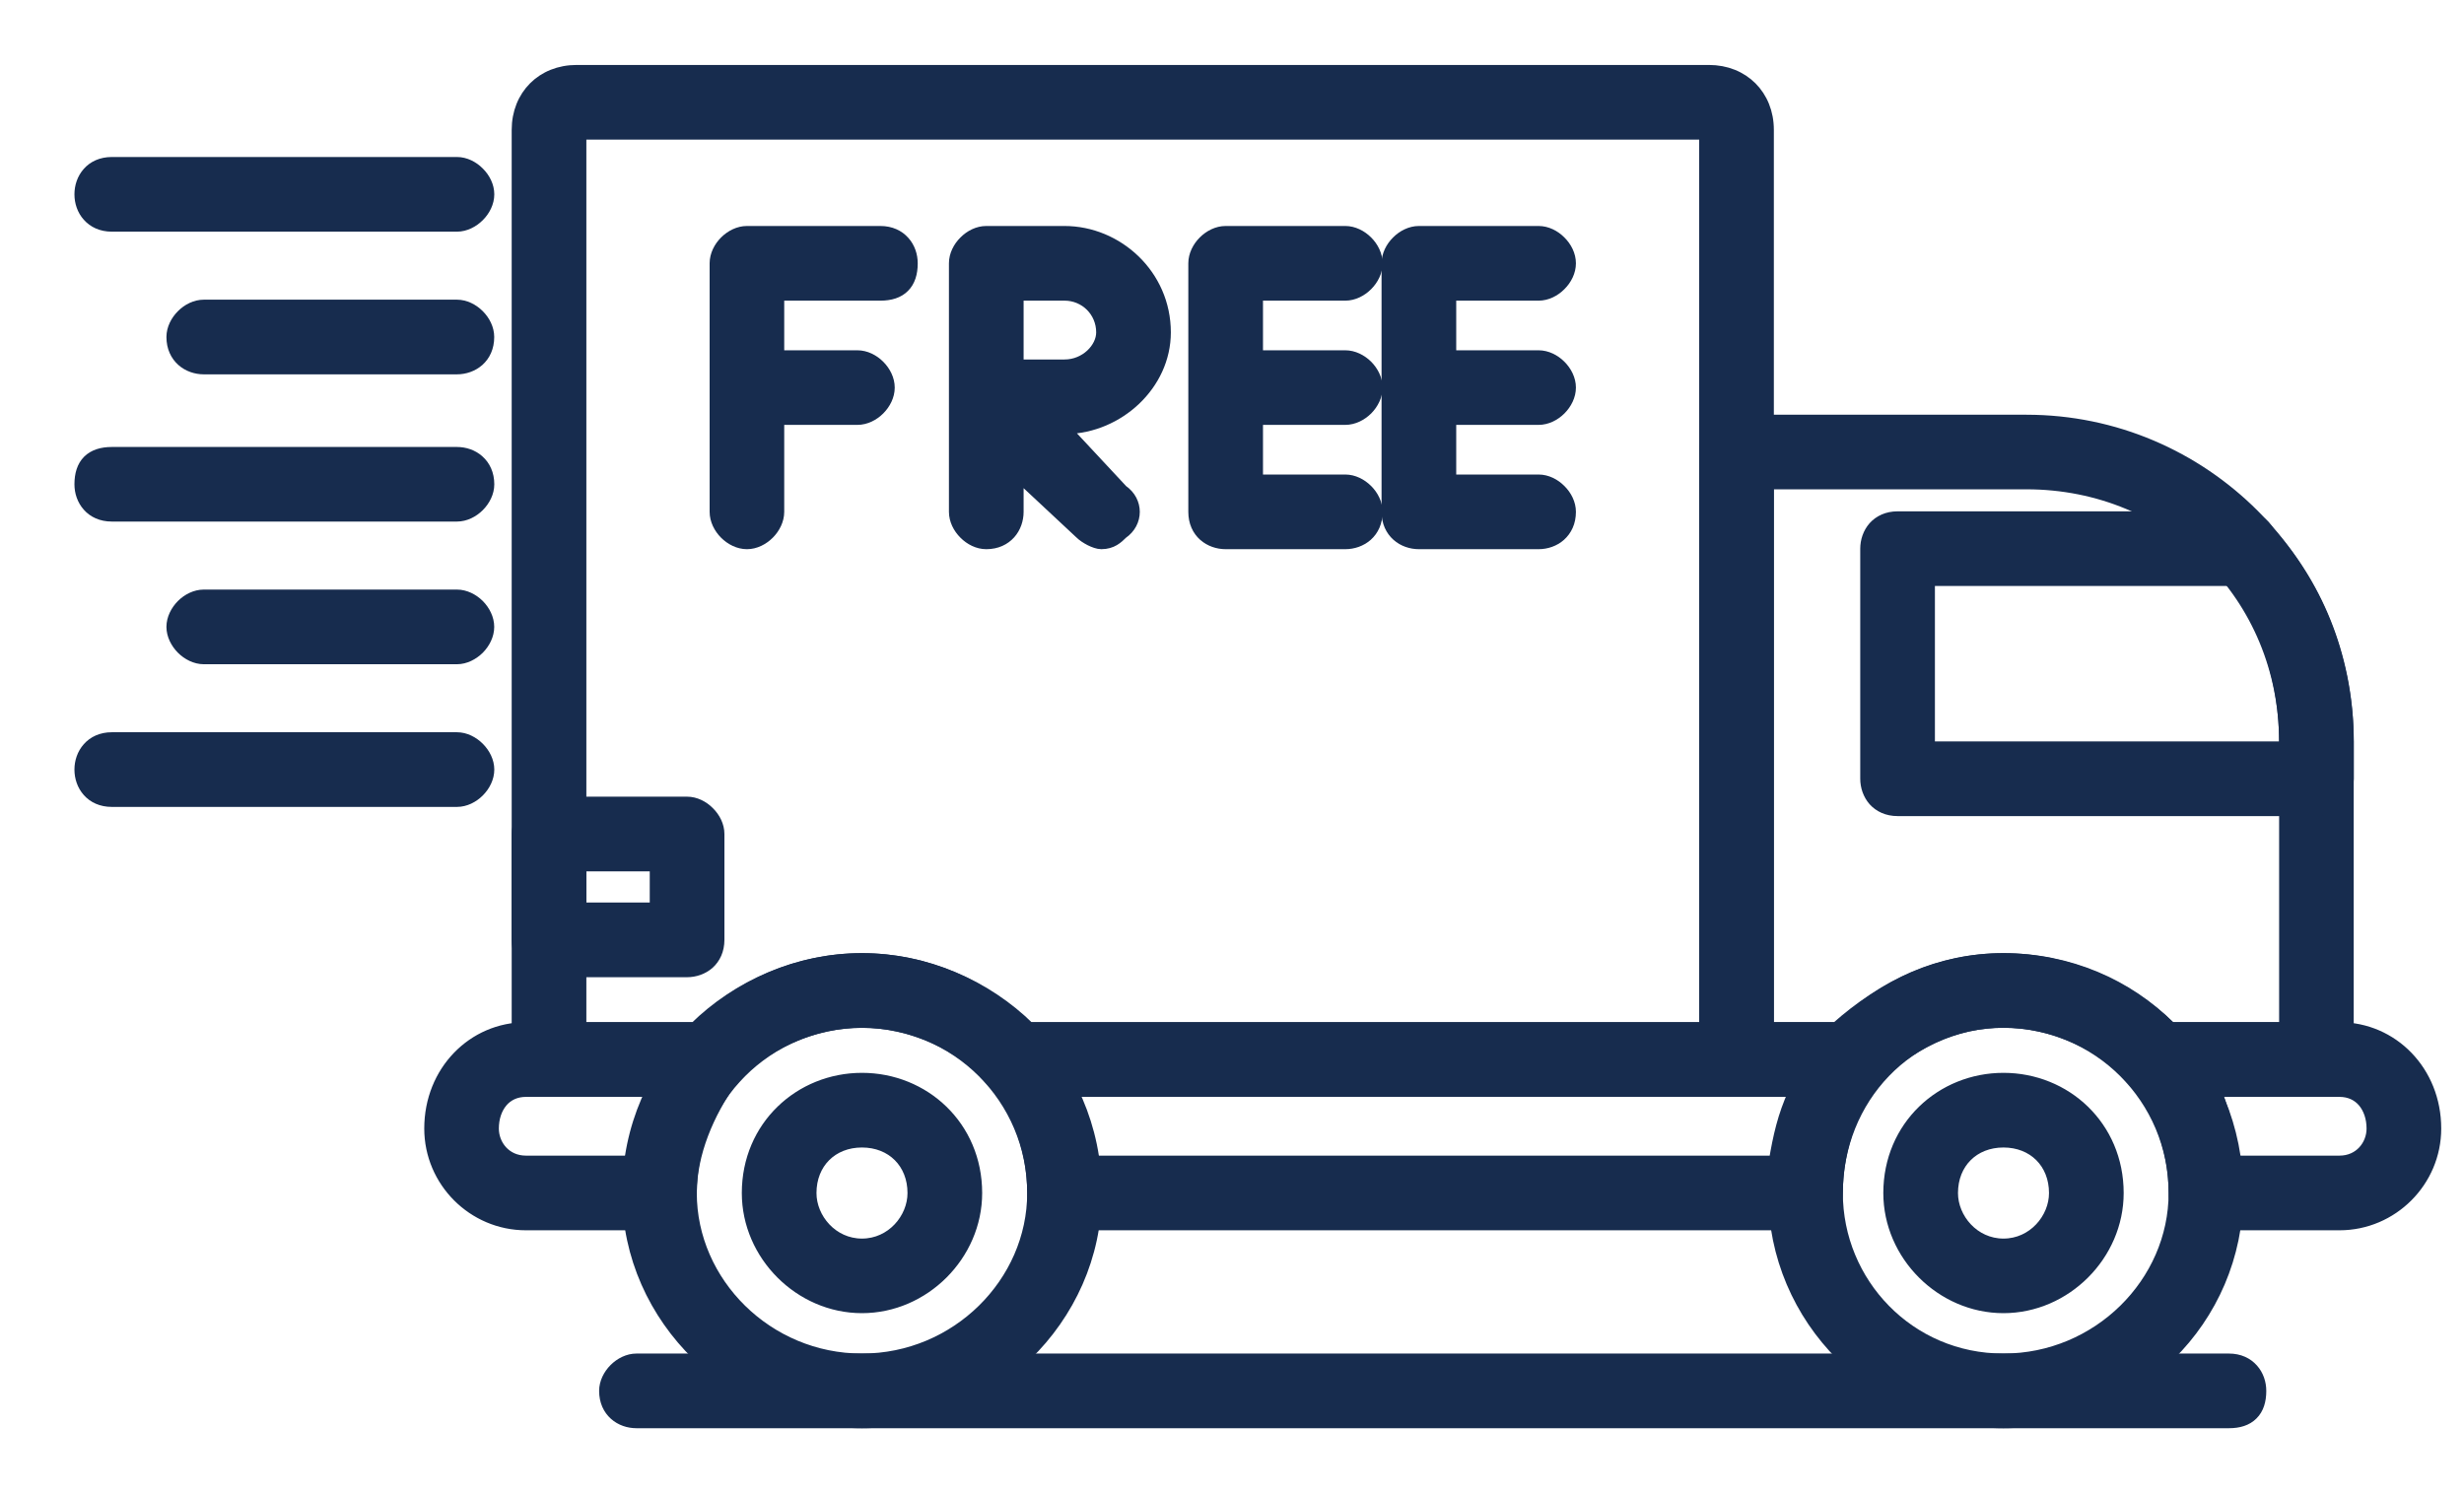
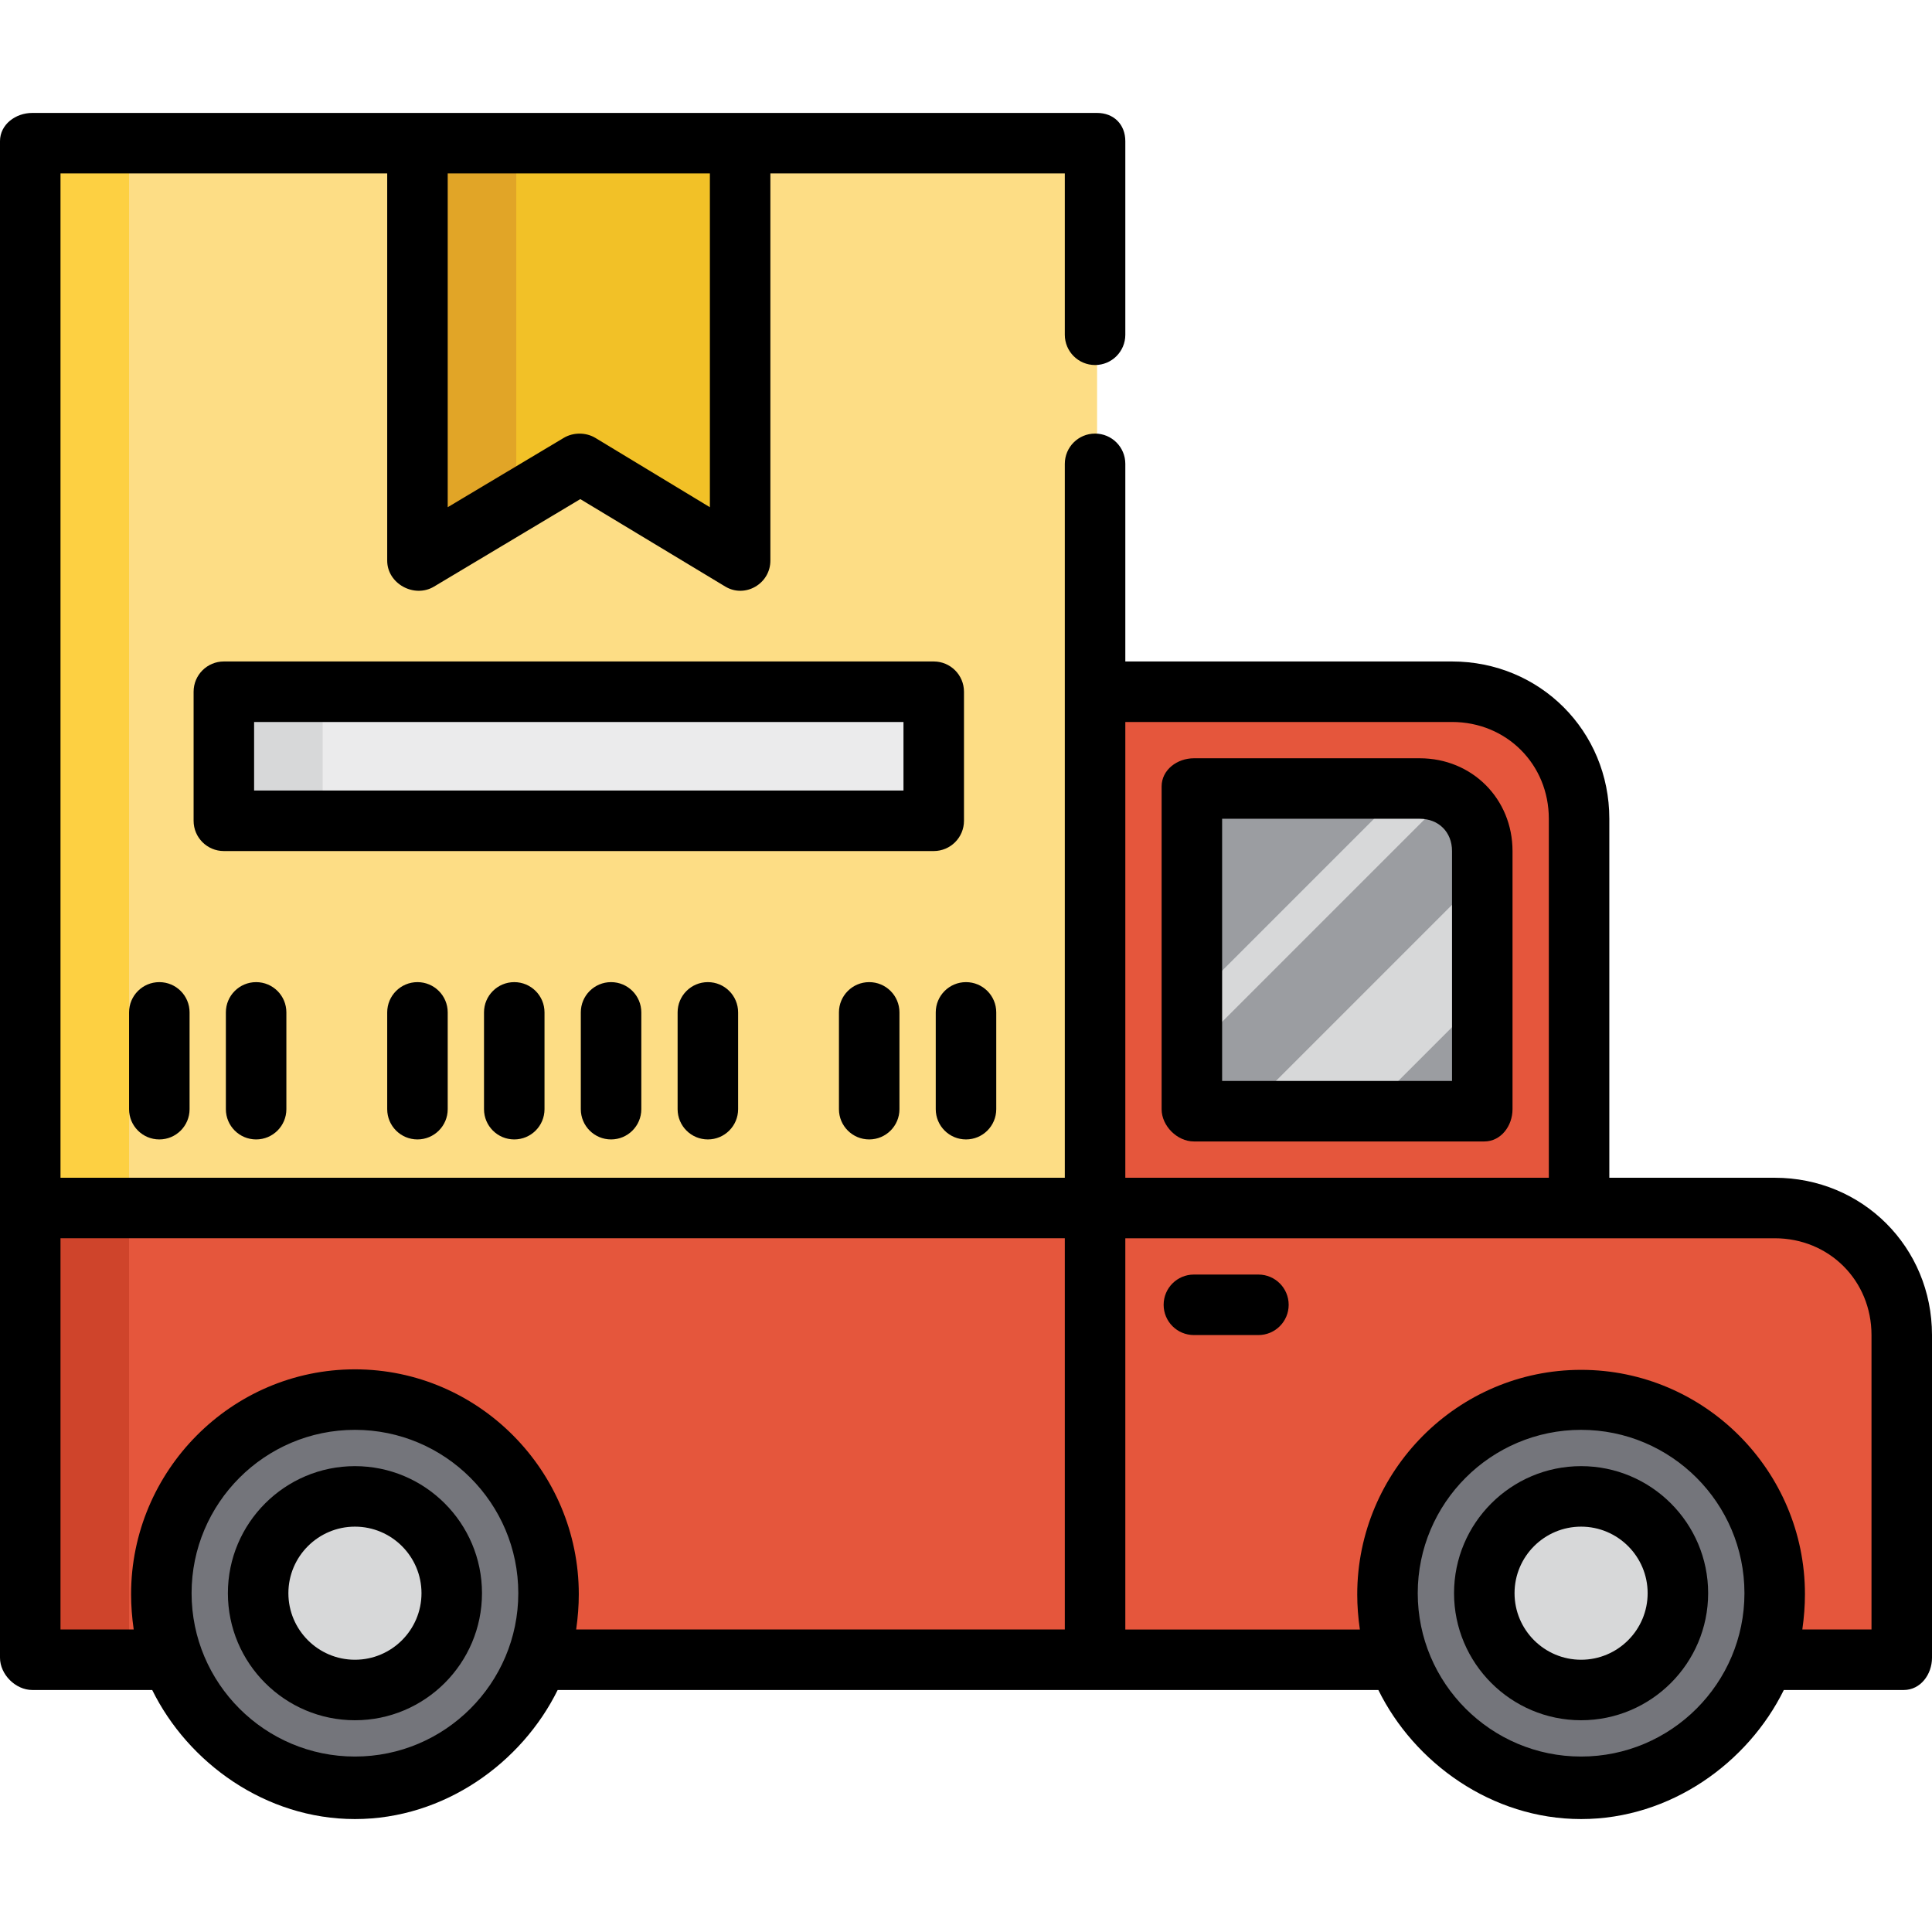
- <svg xmlns="http://www.w3.org/2000/svg" width="33" height="20" viewBox="0 0 33 20" fill="none">
-   <path d="M29.544 16.414H31.332C32.046 16.414 32.63 15.83 32.63 15.116C32.63 14.343 32.048 13.757 31.332 13.757H28.866C28.783 13.757 28.707 13.798 28.646 13.85C28.585 13.902 28.534 13.971 28.5 14.039C28.464 14.111 28.445 14.201 28.455 14.284C28.463 14.363 28.499 14.444 28.578 14.49C28.931 14.907 29.109 15.443 29.109 15.979C29.109 16.086 29.145 16.194 29.218 16.277C29.293 16.361 29.403 16.414 29.544 16.414ZM31.332 15.544H29.916C29.904 15.237 29.813 14.968 29.714 14.678C29.708 14.661 29.702 14.644 29.696 14.627H31.332C31.467 14.627 31.572 14.68 31.644 14.765C31.717 14.852 31.76 14.975 31.76 15.116C31.76 15.332 31.599 15.544 31.332 15.544ZM14.257 16.414H24.181C24.295 16.414 24.403 16.358 24.481 16.279C24.56 16.201 24.616 16.093 24.616 15.979C24.616 15.443 24.793 14.907 25.088 14.488C25.166 14.442 25.2 14.362 25.209 14.284C25.218 14.201 25.2 14.111 25.164 14.039C25.13 13.971 25.078 13.902 25.017 13.85C24.957 13.798 24.881 13.757 24.797 13.757H13.579C13.495 13.757 13.419 13.798 13.359 13.85C13.298 13.902 13.246 13.971 13.212 14.039C13.176 14.111 13.158 14.201 13.167 14.284C13.176 14.363 13.211 14.444 13.29 14.49C13.644 14.907 13.822 15.443 13.822 15.979C13.822 16.086 13.857 16.194 13.931 16.277C14.005 16.361 14.116 16.414 14.257 16.414ZM24.016 14.627C23.87 14.947 23.81 15.227 23.756 15.544H14.629C14.616 15.22 14.512 14.939 14.361 14.627H24.016ZM7.044 16.414H8.832C8.973 16.414 9.083 16.361 9.158 16.277C9.232 16.194 9.267 16.086 9.267 15.979C9.267 15.448 9.502 14.911 9.801 14.488C9.878 14.442 9.913 14.362 9.921 14.284C9.931 14.201 9.912 14.111 9.876 14.039C9.842 13.971 9.791 13.902 9.73 13.85C9.669 13.798 9.593 13.757 9.51 13.757H7.044C6.328 13.757 5.747 14.343 5.747 15.116C5.747 15.83 6.33 16.414 7.044 16.414ZM6.616 15.116C6.616 14.975 6.659 14.852 6.732 14.765C6.804 14.68 6.909 14.627 7.044 14.627H8.728C8.577 14.939 8.472 15.22 8.46 15.544H7.044C6.777 15.544 6.616 15.332 6.616 15.116Z" fill="#172C4E" stroke="#172C4E" stroke-width="0.13" />
-   <path d="M10 15.98C10 16.817 10.707 17.524 11.544 17.524C12.382 17.524 13.089 16.817 13.089 15.98C13.089 15.079 12.38 14.435 11.544 14.435C10.709 14.435 10 15.079 10 15.98ZM10.87 15.98C10.87 15.584 11.149 15.305 11.544 15.305C11.94 15.305 12.219 15.584 12.219 15.98C12.219 16.317 11.937 16.655 11.544 16.655C11.152 16.655 10.87 16.317 10.87 15.98Z" fill="#172C4E" stroke="#172C4E" stroke-width="0.13" />
-   <path d="M8.397 15.979C8.397 17.681 9.846 19.065 11.544 19.065C13.243 19.065 14.691 17.681 14.691 15.979C14.691 14.216 13.243 12.832 11.544 12.832C9.845 12.832 8.397 14.216 8.397 15.979ZM9.267 15.979C9.267 14.72 10.286 13.702 11.544 13.702C12.803 13.702 13.822 14.72 13.822 15.979C13.822 17.175 12.804 18.195 11.544 18.195C10.284 18.195 9.267 17.175 9.267 15.979Z" fill="#172C4E" stroke="#172C4E" stroke-width="0.13" />
-   <path d="M23.746 15.979C23.746 17.679 25.131 19.065 26.831 19.065C28.593 19.065 29.979 17.68 29.979 15.979C29.979 14.217 28.593 12.832 26.831 12.832C25.13 12.832 23.746 14.218 23.746 15.979ZM24.616 15.979C24.616 14.718 25.575 13.702 26.831 13.702C28.09 13.702 29.109 14.72 29.109 15.979C29.109 17.175 28.091 18.195 26.831 18.195C25.574 18.195 24.616 17.177 24.616 15.979Z" fill="#172C4E" stroke="#172C4E" stroke-width="0.13" />
-   <path d="M25.288 15.98C25.288 16.817 25.995 17.524 26.832 17.524C27.67 17.524 28.377 16.817 28.377 15.98C28.377 15.079 27.668 14.435 26.832 14.435C25.997 14.435 25.288 15.079 25.288 15.98ZM26.158 15.98C26.158 15.584 26.437 15.305 26.832 15.305C27.228 15.305 27.507 15.584 27.507 15.98C27.507 16.317 27.225 16.655 26.832 16.655C26.44 16.655 26.158 16.317 26.158 15.98Z" fill="#172C4E" stroke="#172C4E" stroke-width="0.13" />
-   <path d="M1.497 3.038H6.12C6.234 3.038 6.342 2.981 6.42 2.903C6.499 2.825 6.555 2.716 6.555 2.603C6.555 2.489 6.499 2.381 6.42 2.303C6.342 2.224 6.234 2.168 6.12 2.168H1.497C1.356 2.168 1.245 2.221 1.171 2.305C1.097 2.388 1.062 2.496 1.062 2.603C1.062 2.709 1.097 2.818 1.171 2.9C1.245 2.984 1.356 3.038 1.497 3.038Z" fill="#172C4E" stroke="#172C4E" stroke-width="0.13" />
-   <path d="M2.729 4.949H6.12C6.226 4.949 6.334 4.913 6.417 4.84C6.501 4.765 6.554 4.655 6.554 4.514C6.554 4.4 6.498 4.292 6.42 4.214C6.341 4.135 6.233 4.079 6.12 4.079H2.729C2.616 4.079 2.507 4.135 2.429 4.214C2.351 4.292 2.294 4.4 2.294 4.514C2.294 4.655 2.348 4.765 2.432 4.84C2.514 4.913 2.623 4.949 2.729 4.949Z" fill="#172C4E" stroke="#172C4E" stroke-width="0.13" />
-   <path d="M1.497 6.921H6.12C6.234 6.921 6.342 6.865 6.42 6.787C6.499 6.708 6.555 6.6 6.555 6.487C6.555 6.346 6.501 6.235 6.417 6.161C6.335 6.087 6.226 6.052 6.12 6.052H1.497C1.364 6.052 1.252 6.085 1.173 6.163C1.095 6.241 1.062 6.353 1.062 6.487C1.062 6.593 1.097 6.701 1.171 6.784C1.245 6.868 1.356 6.921 1.497 6.921Z" fill="#172C4E" stroke="#172C4E" stroke-width="0.13" />
-   <path d="M2.729 8.832H6.12C6.233 8.832 6.341 8.775 6.42 8.697C6.498 8.618 6.554 8.51 6.554 8.397C6.554 8.283 6.498 8.175 6.42 8.096C6.341 8.018 6.233 7.962 6.12 7.962H2.729C2.616 7.962 2.507 8.018 2.429 8.096C2.351 8.175 2.294 8.283 2.294 8.397C2.294 8.51 2.351 8.618 2.429 8.697C2.507 8.775 2.616 8.832 2.729 8.832Z" fill="#172C4E" stroke="#172C4E" stroke-width="0.13" />
-   <path d="M1.497 10.743H6.12C6.234 10.743 6.342 10.687 6.42 10.609C6.499 10.53 6.555 10.422 6.555 10.308C6.555 10.195 6.499 10.087 6.42 10.008C6.342 9.93 6.234 9.873 6.12 9.873H1.497C1.356 9.873 1.245 9.927 1.171 10.011C1.097 10.094 1.062 10.202 1.062 10.308C1.062 10.415 1.097 10.523 1.171 10.606C1.245 10.69 1.356 10.743 1.497 10.743Z" fill="#172C4E" stroke="#172C4E" stroke-width="0.13" />
-   <path d="M10.004 5.626H11.483C11.597 5.626 11.705 5.57 11.783 5.492C11.862 5.413 11.918 5.305 11.918 5.192C11.918 5.078 11.862 4.97 11.783 4.891C11.705 4.813 11.597 4.757 11.483 4.757H10.004C9.89 4.757 9.782 4.813 9.703 4.891C9.625 4.97 9.569 5.078 9.569 5.192C9.569 5.305 9.625 5.413 9.703 5.492C9.782 5.57 9.89 5.626 10.004 5.626Z" fill="#172C4E" stroke="#172C4E" stroke-width="0.13" />
-   <path d="M9.569 6.856C9.569 6.969 9.625 7.078 9.703 7.156C9.782 7.235 9.89 7.291 10.004 7.291C10.117 7.291 10.225 7.235 10.304 7.156C10.382 7.078 10.438 6.969 10.438 6.856V3.962H11.791C11.925 3.962 12.037 3.929 12.115 3.85C12.193 3.772 12.226 3.66 12.226 3.527C12.226 3.421 12.191 3.312 12.117 3.23C12.043 3.146 11.932 3.092 11.791 3.092H10.004C9.89 3.092 9.782 3.148 9.703 3.227C9.625 3.305 9.569 3.413 9.569 3.527V6.856Z" fill="#172C4E" stroke="#172C4E" stroke-width="0.13" />
-   <path d="M13.644 6.389L14.458 7.149C14.495 7.186 14.548 7.22 14.597 7.245C14.646 7.269 14.703 7.291 14.75 7.291C14.898 7.291 14.976 7.214 15.038 7.153C15.254 7.004 15.254 6.709 15.039 6.56L14.283 5.749C14.982 5.735 15.616 5.161 15.616 4.452C15.616 3.674 14.969 3.092 14.257 3.092H13.209C13.095 3.092 12.987 3.148 12.909 3.227C12.83 3.305 12.774 3.413 12.774 3.527V5.315V6.856C12.774 6.969 12.83 7.078 12.909 7.156C12.987 7.235 13.095 7.291 13.209 7.291C13.35 7.291 13.46 7.237 13.535 7.153C13.608 7.071 13.644 6.962 13.644 6.856V6.389ZM14.257 4.88H13.644V3.962H14.257C14.529 3.962 14.746 4.179 14.746 4.452C14.746 4.658 14.534 4.88 14.257 4.88Z" fill="#172C4E" stroke="#172C4E" stroke-width="0.13" />
-   <path d="M16.415 7.291H18.017C18.124 7.291 18.232 7.255 18.315 7.182C18.399 7.107 18.452 6.997 18.452 6.856C18.452 6.742 18.396 6.634 18.318 6.556C18.239 6.477 18.131 6.421 18.017 6.421H16.85V5.626H18.017C18.131 5.626 18.239 5.57 18.318 5.492C18.396 5.413 18.452 5.305 18.452 5.191C18.452 5.078 18.396 4.97 18.318 4.891C18.239 4.813 18.131 4.757 18.017 4.757H16.85V3.962H18.017C18.131 3.962 18.239 3.906 18.318 3.827C18.396 3.749 18.452 3.641 18.452 3.527C18.452 3.413 18.396 3.305 18.318 3.227C18.239 3.148 18.131 3.092 18.017 3.092H16.415C16.301 3.092 16.193 3.148 16.114 3.227C16.036 3.305 15.98 3.413 15.98 3.527V6.856C15.98 6.997 16.033 7.107 16.117 7.182C16.2 7.255 16.308 7.291 16.415 7.291Z" fill="#172C4E" stroke="#172C4E" stroke-width="0.13" />
-   <path d="M19.003 7.291H20.606C20.712 7.291 20.821 7.255 20.903 7.182C20.987 7.107 21.041 6.997 21.041 6.856C21.041 6.742 20.985 6.634 20.906 6.556C20.828 6.477 20.72 6.421 20.606 6.421H19.438V5.626H20.606C20.72 5.626 20.828 5.57 20.906 5.492C20.985 5.413 21.041 5.305 21.041 5.191C21.041 5.078 20.985 4.97 20.906 4.891C20.828 4.813 20.72 4.757 20.606 4.757H19.438V3.962H20.606C20.72 3.962 20.828 3.906 20.906 3.827C20.985 3.749 21.041 3.641 21.041 3.527C21.041 3.413 20.985 3.305 20.906 3.227C20.828 3.148 20.72 3.092 20.606 3.092H19.003C18.89 3.092 18.781 3.148 18.703 3.227C18.624 3.305 18.568 3.413 18.568 3.527V6.856C18.568 6.997 18.622 7.107 18.706 7.182C18.788 7.255 18.897 7.291 19.003 7.291Z" fill="#172C4E" stroke="#172C4E" stroke-width="0.13" />
-   <path d="M7.353 13.024H9.202C9.308 13.024 9.417 12.988 9.5 12.915C9.583 12.84 9.637 12.73 9.637 12.589V11.171C9.637 11.057 9.581 10.949 9.502 10.871C9.424 10.792 9.316 10.736 9.202 10.736H7.353C7.239 10.736 7.131 10.792 7.053 10.871C6.974 10.949 6.918 11.057 6.918 11.171V12.589C6.918 12.73 6.971 12.84 7.055 12.915C7.138 12.988 7.246 13.024 7.353 13.024ZM8.767 11.606V12.154H7.788V11.606H8.767Z" fill="#172C4E" stroke="#172C4E" stroke-width="0.13" />
-   <path d="M13.579 14.626H23.257C23.363 14.626 23.471 14.591 23.554 14.518C23.638 14.443 23.692 14.332 23.692 14.192V1.74C23.692 1.272 23.354 0.935 22.887 0.935H7.723C7.255 0.935 6.918 1.272 6.918 1.74V14.192C6.918 14.332 6.971 14.443 7.055 14.518C7.138 14.591 7.246 14.626 7.353 14.626H9.51L9.513 14.626C9.574 14.627 9.73 14.627 9.811 14.475C10.23 14 10.888 13.702 11.544 13.702C12.201 13.702 12.859 14 13.278 14.475C13.359 14.627 13.515 14.627 13.575 14.626L13.579 14.626ZM22.822 1.805V13.757H13.79C13.225 13.201 12.416 12.832 11.544 12.832C10.673 12.832 9.864 13.201 9.299 13.757H7.788V1.805H22.822Z" fill="#172C4E" stroke="#172C4E" stroke-width="0.13" />
-   <path d="M28.866 14.626H31.024C31.13 14.626 31.238 14.591 31.321 14.517C31.405 14.443 31.458 14.332 31.458 14.191V9.938C31.458 7.56 29.518 5.62 27.14 5.62H23.257C23.15 5.62 23.042 5.655 22.959 5.728C22.875 5.803 22.822 5.913 22.822 6.054V14.191C22.822 14.332 22.875 14.443 22.959 14.517C23.042 14.591 23.15 14.626 23.257 14.626H24.798C24.8 14.626 24.803 14.626 24.805 14.626C24.86 14.626 24.918 14.626 24.968 14.606C25.024 14.584 25.064 14.541 25.097 14.477C25.58 13.997 26.178 13.701 26.832 13.701C27.489 13.701 28.146 13.999 28.565 14.475C28.646 14.626 28.803 14.626 28.863 14.626L28.866 14.626ZM24.588 13.756H23.691V6.489H27.14C29.077 6.489 30.589 8.001 30.589 9.938V13.756H29.078C28.512 13.201 27.703 12.832 26.832 12.832C25.958 12.832 25.209 13.203 24.588 13.756Z" fill="#172C4E" stroke="#172C4E" stroke-width="0.13" />
-   <path d="M25.414 10.866H31.024C31.137 10.866 31.246 10.81 31.324 10.731C31.402 10.653 31.459 10.545 31.459 10.431V9.938C31.459 8.878 31.085 7.878 30.399 7.126C30.363 7.057 30.311 7.006 30.259 6.971C30.206 6.936 30.147 6.914 30.099 6.914H25.414C25.273 6.914 25.163 6.968 25.088 7.051C25.015 7.134 24.979 7.243 24.979 7.349V10.431C24.979 10.537 25.015 10.646 25.088 10.729C25.163 10.812 25.273 10.866 25.414 10.866ZM30.589 9.938V9.996H25.849V7.784H29.883C30.353 8.384 30.589 9.16 30.589 9.938Z" fill="#172C4E" stroke="#172C4E" stroke-width="0.13" />
-   <path d="M8.524 19.065H29.852C29.985 19.065 30.097 19.032 30.175 18.953C30.254 18.875 30.287 18.763 30.287 18.63C30.287 18.524 30.252 18.415 30.178 18.333C30.104 18.249 29.993 18.195 29.852 18.195H8.524C8.41 18.195 8.302 18.251 8.223 18.33C8.145 18.408 8.089 18.517 8.089 18.63C8.089 18.771 8.142 18.881 8.226 18.956C8.309 19.03 8.417 19.065 8.524 19.065Z" fill="#172C4E" stroke="#172C4E" stroke-width="0.13" />
+ <svg xmlns="http://www.w3.org/2000/svg" version="1.1" id="Layer_1" viewBox="0 0 512 512" xml:space="preserve">
+   <g>
+     <path style="fill:#E5563C;" d="M419.006,439.315H290.739V182.781h94.063c18.891,0,34.205,15.314,34.205,34.205V439.315z" />
+     <path style="fill:#E5563C;" d="M504.518,439.315H290.739V319.599h179.574c18.891,0,34.205,15.314,34.205,34.205V439.315z" />
+     <rect x="8.551" y="319.599" style="fill:#E5563C;" width="282.188" height="119.716" />
+   </g>
+   <rect x="8.551" y="319.599" style="fill:#CF442B;" width="25.653" height="119.716" />
+   <circle style="fill:#74757B;" cx="419.006" cy="422.213" r="51.307" />
+   <circle style="fill:#D7D8D9;" cx="419.006" cy="422.213" r="25.653" />
+   <circle style="fill:#74757B;" cx="94.063" cy="422.213" r="51.307" />
+   <g>
+     <circle style="fill:#D7D8D9;" cx="94.063" cy="422.213" r="25.653" />
+     <circle style="fill:#D7D8D9;" cx="94.063" cy="422.213" r="25.653" />
+     <path style="fill:#D7D8D9;" d="M393.353,293.946h-76.96v-85.511h59.858c9.446,0,17.102,7.656,17.102,17.102V293.946z" />
+   </g>
+   <g>
+     <path style="fill:#9B9DA1;" d="M384.241,210.42l-67.848,67.848v15.677h14.252l62.709-62.709v-5.7   C393.353,218.979,389.658,213.29,384.241,210.42z" />
+     <polygon style="fill:#9B9DA1;" points="316.392,208.434 316.392,264.73 372.688,208.434  " />
+     <polygon style="fill:#9B9DA1;" points="393.353,293.946 393.353,263.661 363.068,293.946  " />
+   </g>
+   <rect x="8.551" y="37.411" style="fill:#FDDD85;" width="282.188" height="282.188" />
+   <rect x="8.551" y="37.411" style="fill:#FDD042;" width="25.653" height="282.188" />
+   <polygon style="fill:#F2C127;" points="196.676,148.576 153.921,122.923 111.165,148.576 111.165,37.411 196.676,37.411 " />
+   <polygon style="fill:#E1A527;" points="136.818,37.411 111.165,37.411 111.165,148.576 136.818,133.184 " />
+   <rect x="59.858" y="182.781" style="fill:#EBEBEC;" width="188.125" height="34.205" />
+   <rect x="59.858" y="182.781" style="fill:#D7D8D9;" width="25.653" height="34.205" />
+   <path d="M470.313,312.117h-43.825v-95.132c0-23.281-18.406-41.687-41.687-41.687h-86.58v-52.376c0-4.427-3.588-8.017-8.017-8.017  s-8.017,3.589-8.017,8.017v189.194H16.033V45.962h86.58v102.614c0,6.11,7.158,10.023,12.409,6.874l38.764-23.179l38.431,23.179  c5.255,3.152,11.941-0.771,11.941-6.874V45.962h78.029v42.756c0,4.427,3.588,8.017,8.017,8.017s8.017-3.589,8.017-8.017V37.411  c0-4.427-3.054-7.482-7.482-7.482H8.551C4.124,29.929,0,32.984,0,37.411v401.904c0,4.427,4.124,8.551,8.551,8.551h31.786  c9.476,19.24,29.99,34.205,53.726,34.205s44.25-14.965,53.726-34.205h217.491c9.476,19.24,29.99,34.205,53.726,34.205  s44.25-14.965,53.726-34.205h31.787c4.428,0,7.482-4.124,7.482-8.551v-85.511C512,330.523,493.594,312.117,470.313,312.117z   M188.125,45.962v88.454l-30.347-18.369c-2.514-1.508-5.869-1.508-8.383,0l-30.748,18.369V45.962H188.125z M384.802,191.332  c14.441,0,25.653,11.214,25.653,25.653v95.132H298.221V191.332H384.802z M94.063,465.503c-23.871,0-43.29-19.42-43.29-43.29  s19.42-43.29,43.29-43.29s43.29,19.42,43.29,43.29S117.933,465.503,94.063,465.503z M94.063,362.889  c-32.711,0-59.324,26.879-59.324,59.591c0,3.089,0.238,6.146,0.696,9.353H16.033V328.15h266.154v103.683H152.69  c0.457-3.207,0.696-6.264,0.696-9.353C153.386,389.769,126.774,362.889,94.063,362.889z M419.006,465.503  c-23.871,0-43.29-19.42-43.29-43.29s19.42-43.29,43.29-43.29c23.871,0,43.29,19.42,43.29,43.29S442.877,465.503,419.006,465.503z   M495.967,431.833h-18.333c0.458-3.207,0.696-6.264,0.696-9.353c0-32.711-26.612-59.457-59.324-59.457s-59.324,26.812-59.324,59.525  c0,3.089,0.238,6.08,0.696,9.287h-62.157V328.151h172.092c14.441,0,25.653,11.214,25.653,25.653V431.833z" />
+   <path d="M419.006,388.543c-18.566,0-33.67,15.105-33.67,33.67s15.105,33.67,33.67,33.67c18.566,0,33.67-15.105,33.67-33.67  S437.572,388.543,419.006,388.543z M419.006,439.85c-9.725,0-17.637-7.912-17.637-17.637s7.912-17.637,17.637-17.637  c9.725,0,17.637,7.912,17.637,17.637S428.731,439.85,419.006,439.85z" />
+   <path d="M94.063,388.543c-18.566,0-33.67,15.105-33.67,33.67s15.105,33.67,33.67,33.67s33.67-15.105,33.67-33.67  S112.628,388.543,94.063,388.543z M94.063,439.85c-9.725,0-17.637-7.912-17.637-17.637s7.912-17.637,17.637-17.637  s17.637,7.912,17.637,17.637S103.787,439.85,94.063,439.85z" />
+   <path d="M333.495,337.77h-17.102c-4.428,0-8.017,3.589-8.017,8.017c0,4.427,3.588,8.017,8.017,8.017h17.102  c4.428,0,8.017-3.589,8.017-8.017C341.511,341.36,337.923,337.77,333.495,337.77z" />
+   <path d="M316.392,302.497h76.96c4.428,0,7.482-4.124,7.482-8.551v-68.409c0-13.851-10.734-24.585-24.585-24.585h-59.858  c-4.428,0-8.551,3.055-8.551,7.482v85.511C307.841,298.373,311.964,302.497,316.392,302.497z M323.875,216.985h52.376  c5.01,0,8.551,3.541,8.551,8.551v60.927h-60.927V216.985z" />
+   <path d="M34.205,268.292v25.653c0,4.427,3.589,8.017,8.017,8.017s8.017-3.589,8.017-8.017v-25.653c0-4.427-3.589-8.017-8.017-8.017  S34.205,263.865,34.205,268.292z" />
+   <path d="M59.858,268.292v25.653c0,4.427,3.589,8.017,8.017,8.017s8.017-3.589,8.017-8.017v-25.653c0-4.427-3.589-8.017-8.017-8.017  S59.858,263.865,59.858,268.292z" />
+   <path d="M222.33,268.292v25.653c0,4.427,3.589,8.017,8.017,8.017s8.017-3.589,8.017-8.017v-25.653c0-4.427-3.589-8.017-8.017-8.017  S222.33,263.865,222.33,268.292z" />
+   <path d="M256,301.962c4.428,0,8.017-3.589,8.017-8.017v-25.653c0-4.427-3.588-8.017-8.017-8.017c-4.427,0-8.017,3.589-8.017,8.017  v25.653C247.983,298.373,251.573,301.962,256,301.962z" />
+   <path d="M102.614,268.292v25.653c0,4.427,3.589,8.017,8.017,8.017c4.427,0,8.017-3.589,8.017-8.017v-25.653  c0-4.427-3.589-8.017-8.017-8.017C106.203,260.276,102.614,263.865,102.614,268.292z" />
+   <path d="M128.267,268.292v25.653c0,4.427,3.589,8.017,8.017,8.017c4.427,0,8.017-3.589,8.017-8.017v-25.653  c0-4.427-3.589-8.017-8.017-8.017C131.857,260.276,128.267,263.865,128.267,268.292z" />
+   <path d="M153.921,268.292v25.653c0,4.427,3.589,8.017,8.017,8.017s8.017-3.589,8.017-8.017v-25.653c0-4.427-3.589-8.017-8.017-8.017  S153.921,263.865,153.921,268.292z" />
+   <path d="M179.574,268.292v25.653c0,4.427,3.589,8.017,8.017,8.017s8.017-3.589,8.017-8.017v-25.653c0-4.427-3.589-8.017-8.017-8.017  S179.574,263.865,179.574,268.292z" />
+   <path d="M255.466,183.315c0-4.427-3.589-8.017-8.017-8.017H59.324c-4.427,0-8.017,3.589-8.017,8.017v34.205  c0,4.427,3.589,8.017,8.017,8.017h188.125c4.427,0,8.017-3.589,8.017-8.017V183.315z M239.432,209.503H67.34v-18.171h172.092  V209.503z" />
</svg>
